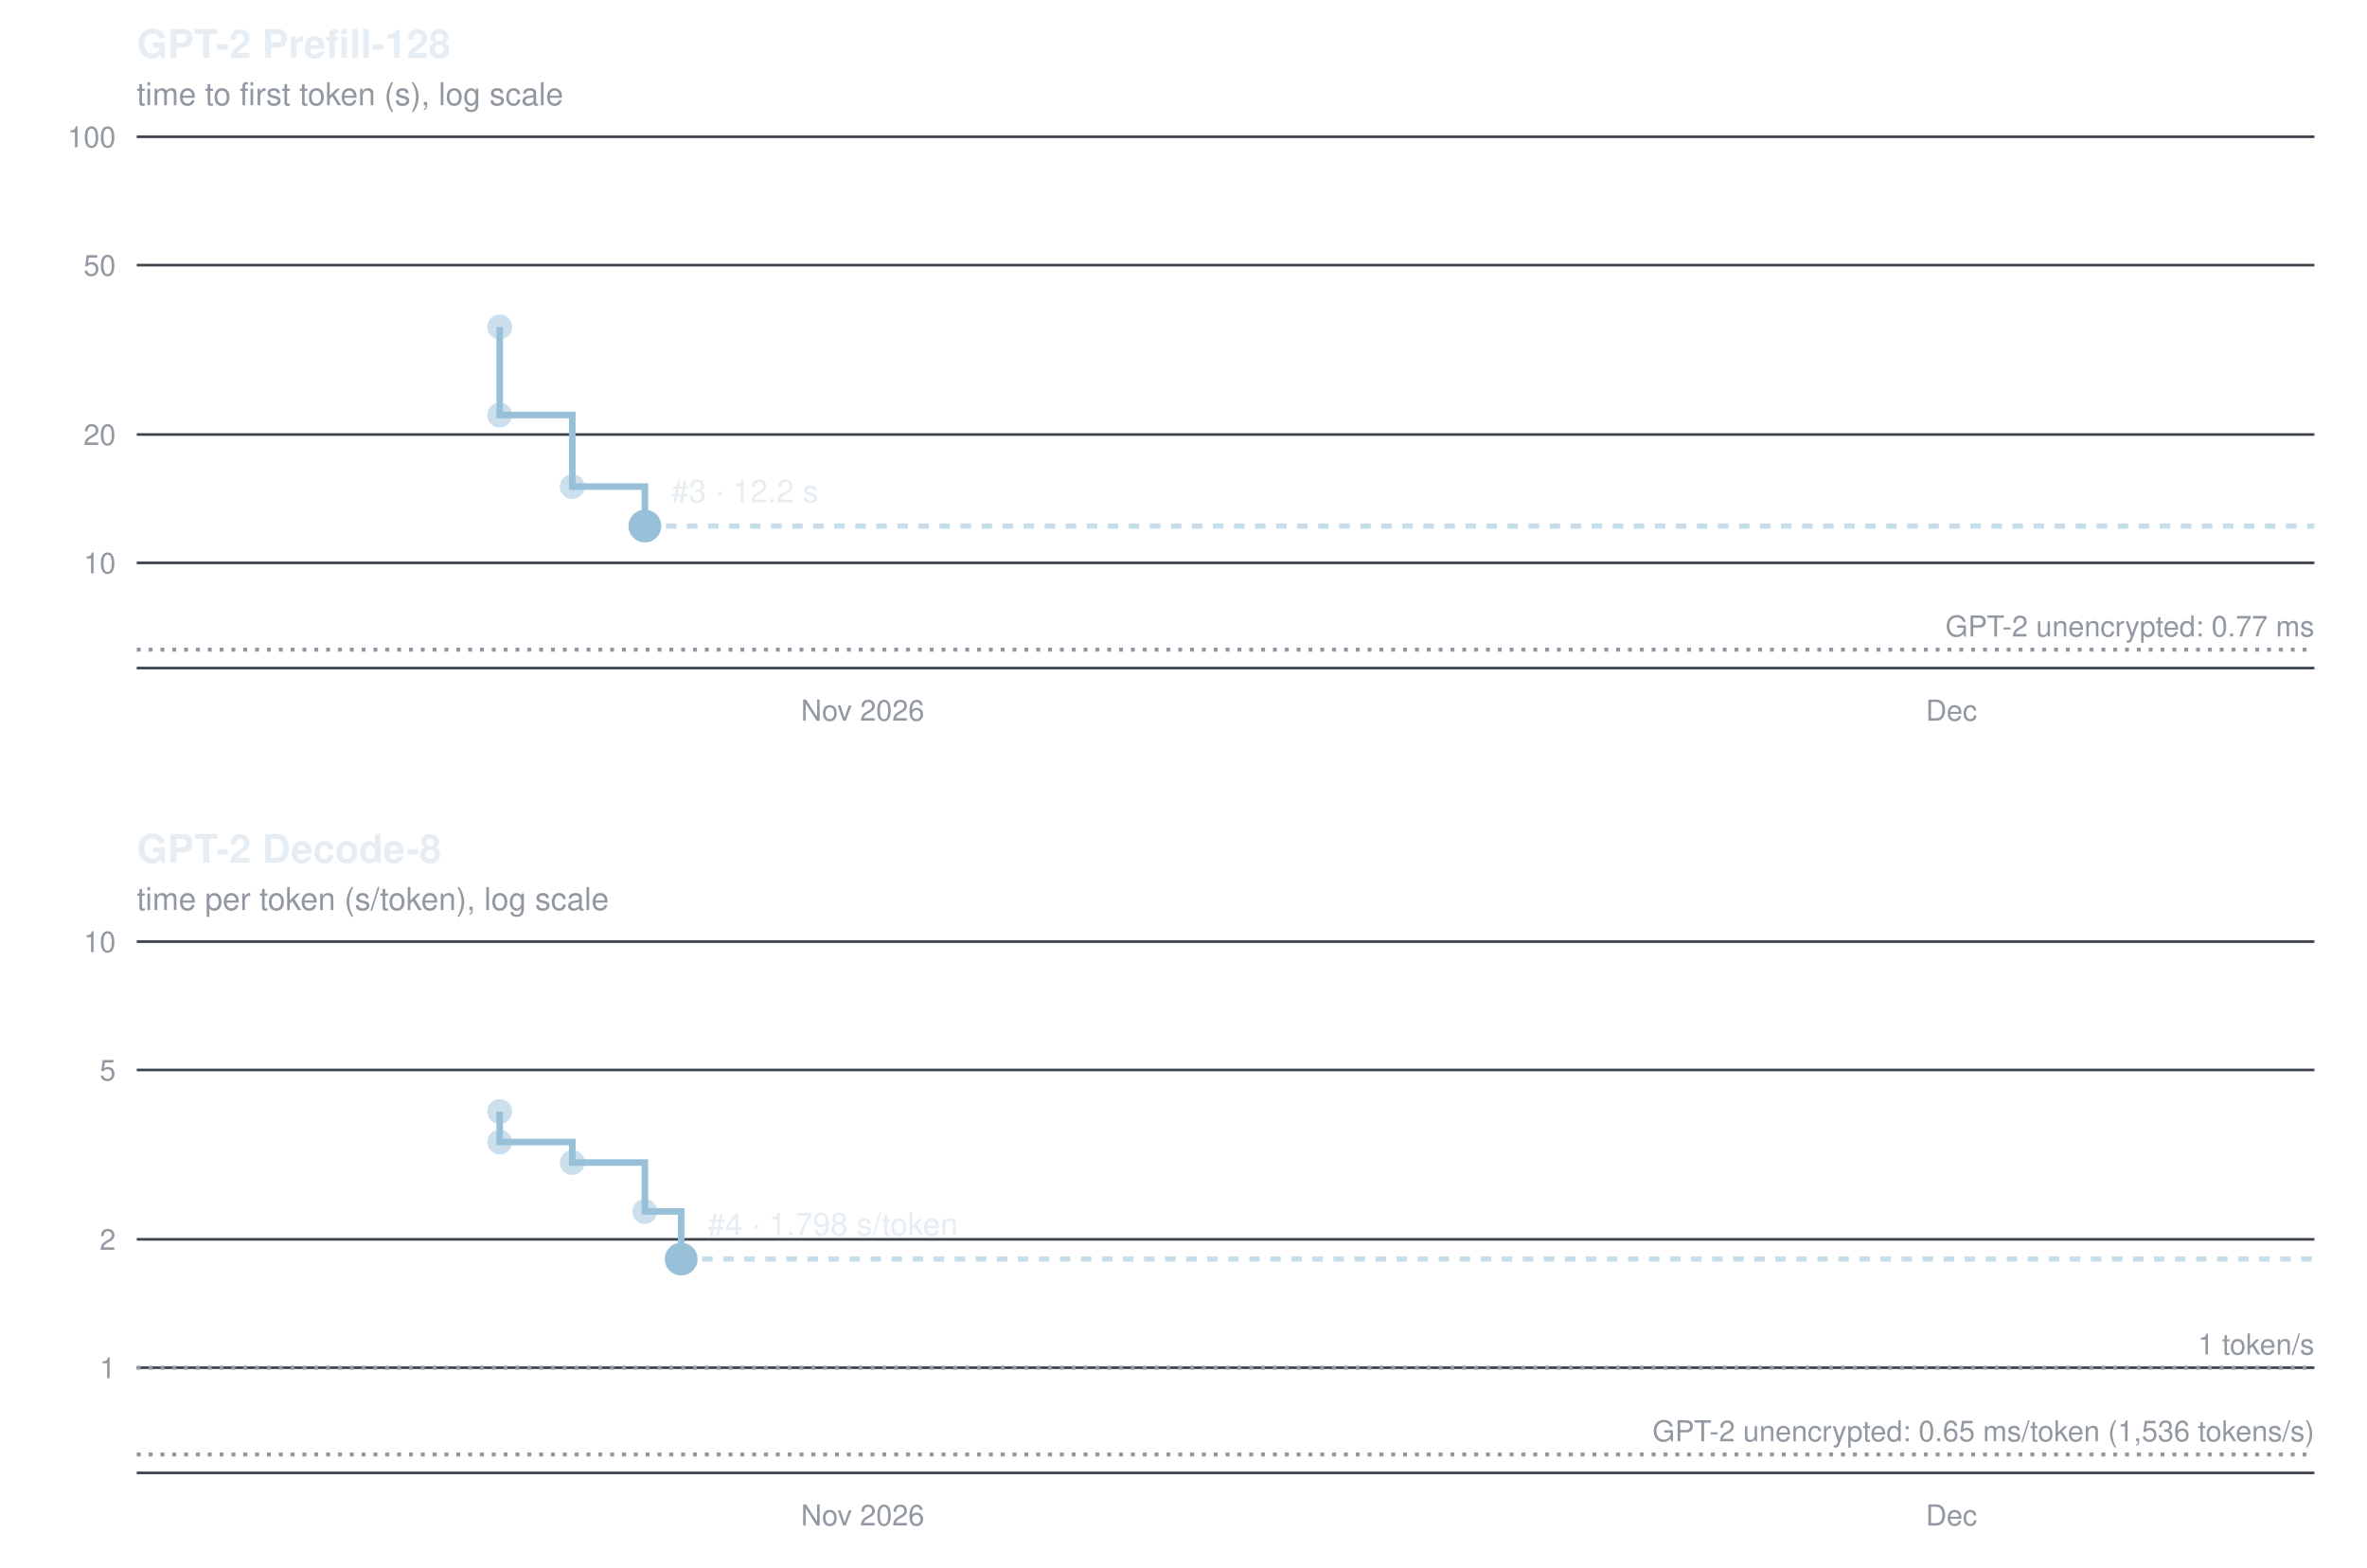
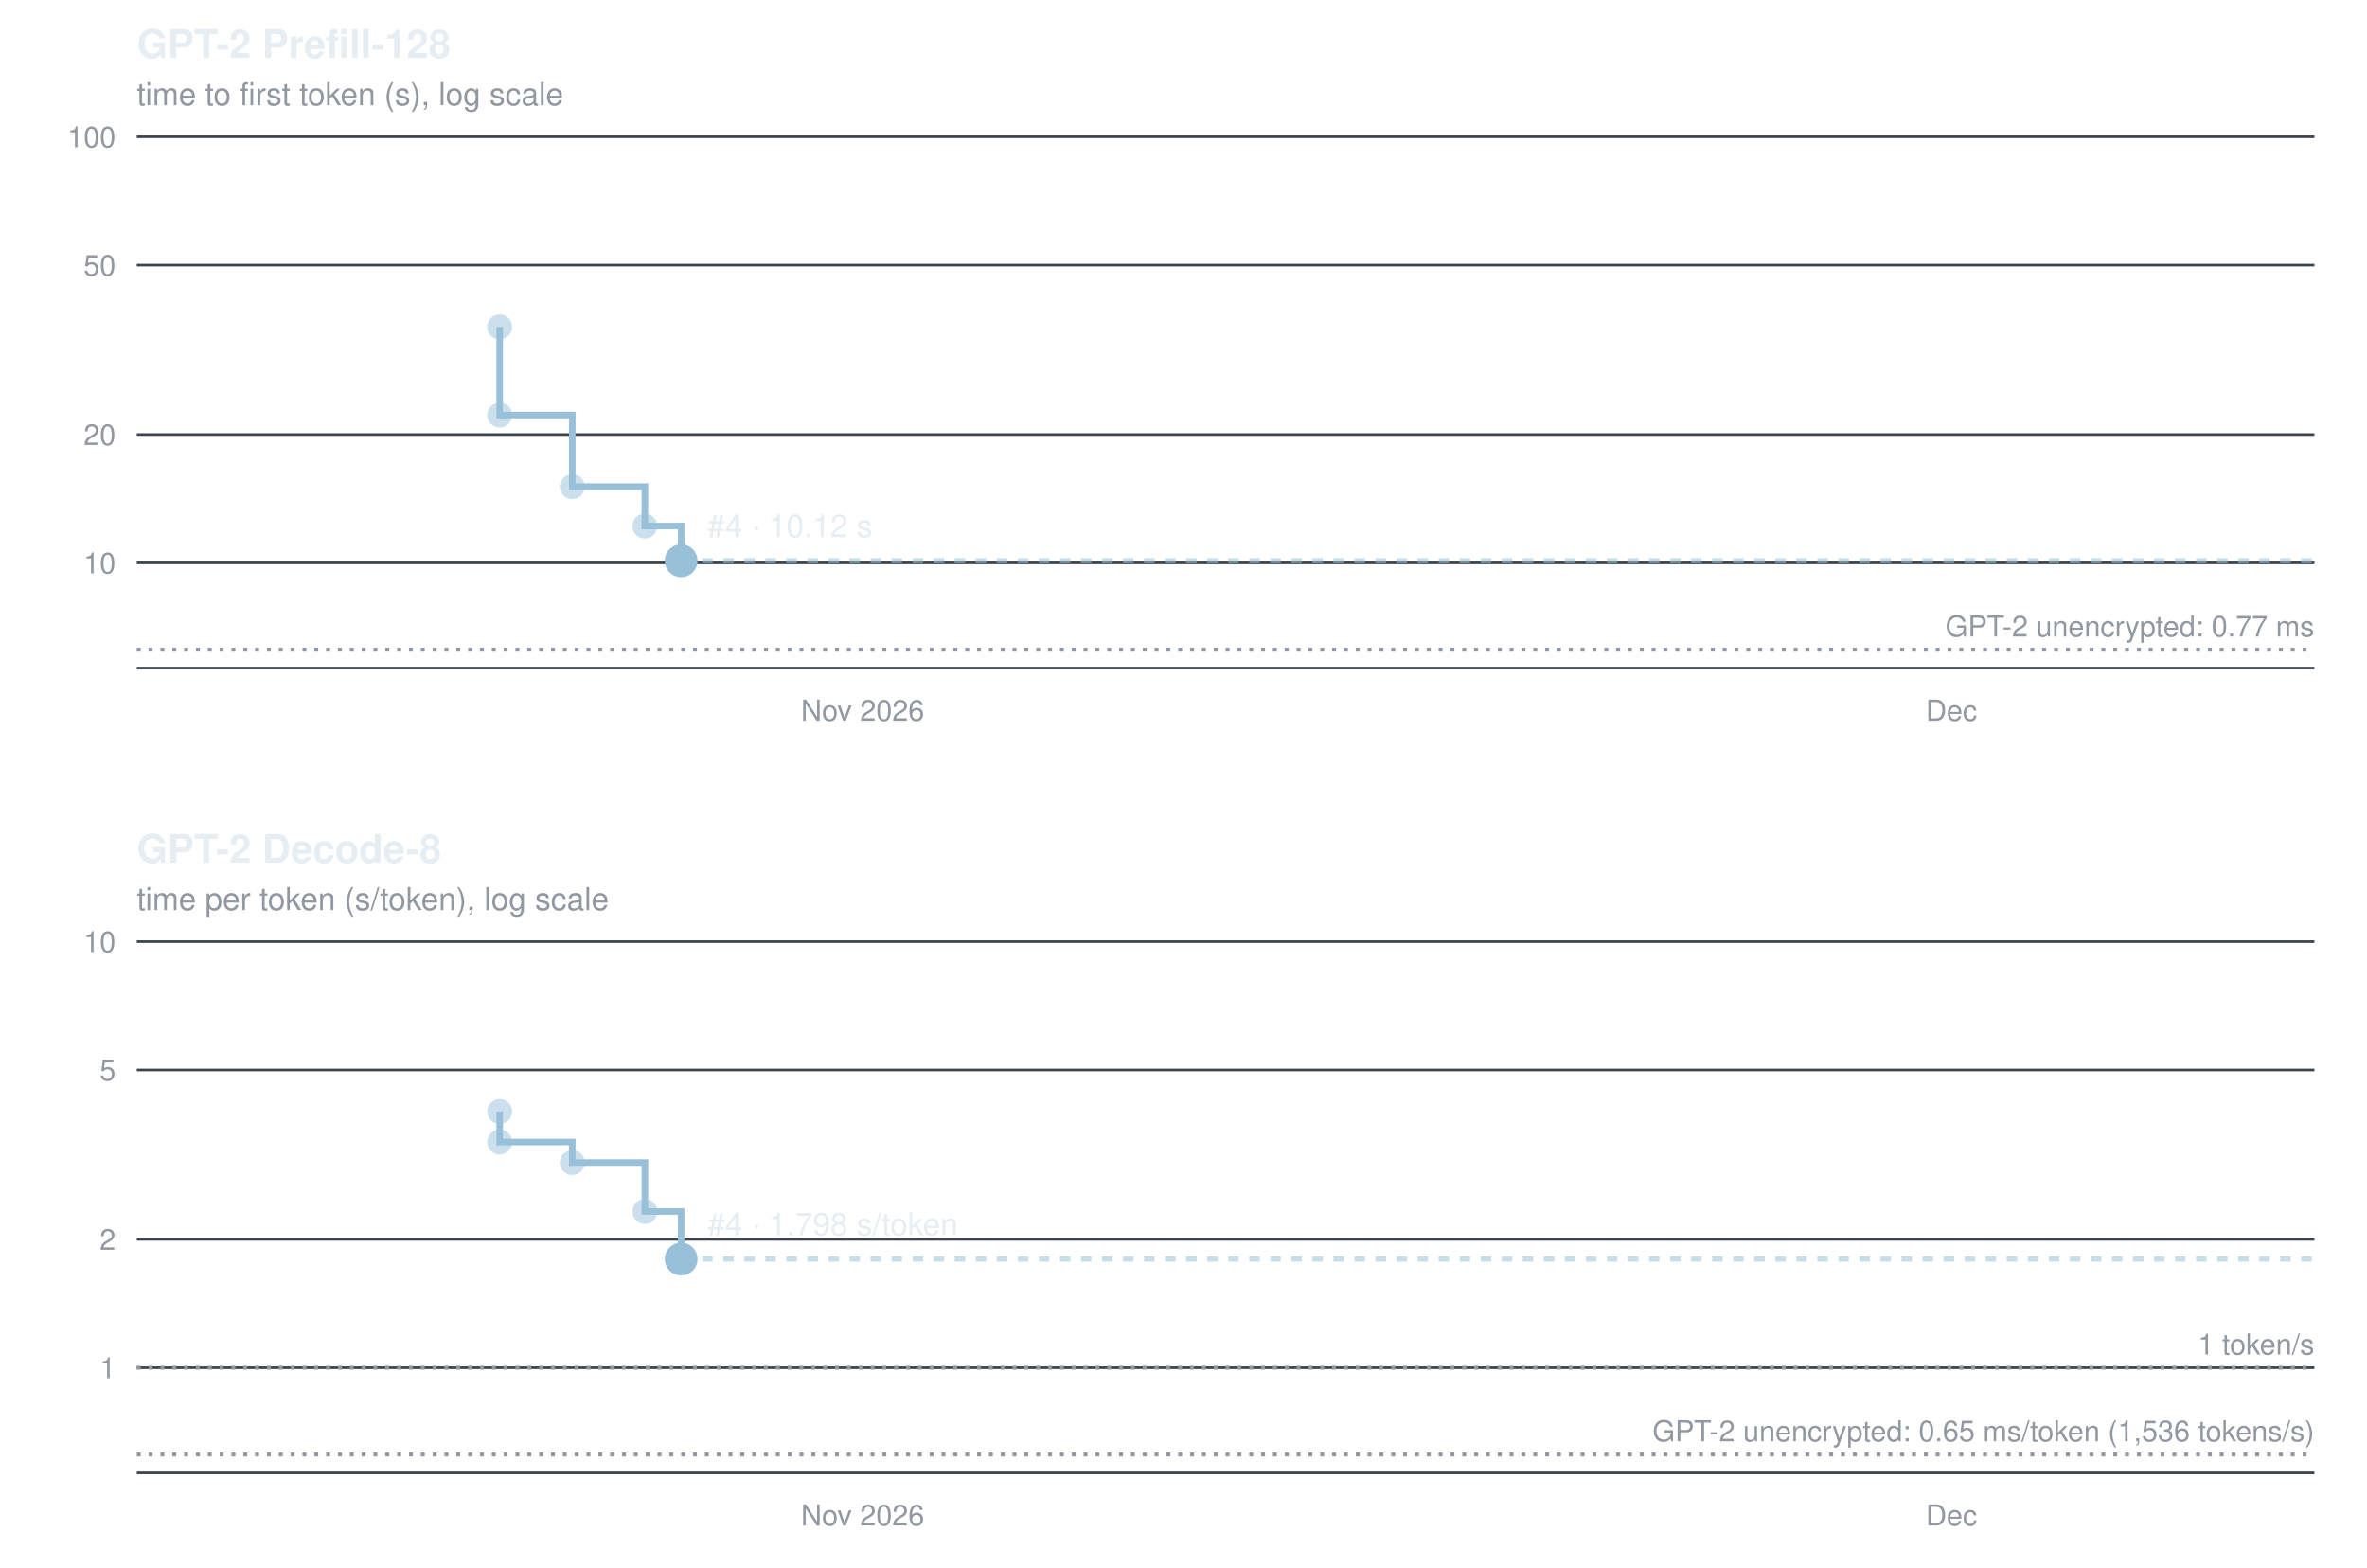
<svg xmlns="http://www.w3.org/2000/svg" viewBox="0 0 900 596" width="900" height="596" font-family="-apple-system,BlinkMacSystemFont,'Segoe UI',Helvetica,Arial,sans-serif" role="img" aria-label="Record progression of both tracks">
  <text fill="#e6edf3" x="52" y="22" font-size="15" font-weight="600">GPT-2 Prefill-128</text>
  <text fill="#9198a1" x="52" y="40" font-size="12">time to first token (s), log scale</text>
  <line stroke="#3d444d" stroke-width="1" x1="52" x2="880" y1="214.0" y2="214.0" />
  <text fill="#9198a1" x="44" y="218.0" font-size="11" text-anchor="end">10</text>
  <line stroke="#3d444d" stroke-width="1" x1="52" x2="880" y1="165.2" y2="165.2" />
  <text fill="#9198a1" x="44" y="169.2" font-size="11" text-anchor="end">20</text>
  <line stroke="#3d444d" stroke-width="1" x1="52" x2="880" y1="100.8" y2="100.8" />
  <text fill="#9198a1" x="44" y="104.8" font-size="11" text-anchor="end">50</text>
  <line stroke="#3d444d" stroke-width="1" x1="52" x2="880" y1="52.0" y2="52.0" />
  <text fill="#9198a1" x="44" y="56.0" font-size="11" text-anchor="end">100</text>
  <text fill="#9198a1" x="328.0" y="274" font-size="11" text-anchor="middle">Nov 2026</text>
  <text fill="#9198a1" x="742.0" y="274" font-size="11" text-anchor="middle">Dec</text>
  <line stroke="#3d444d" stroke-width="1" x1="52" x2="880" y1="254" y2="254" />
  <line stroke="#9198a1" stroke-width="1.5" stroke-dasharray="1.5 3" x1="52" x2="880" y1="247.0" y2="247.0" />
  <text fill="#9198a1" x="880" y="242.0" font-size="11" text-anchor="end">GPT-2 unencrypted: 0.77 ms</text>
-   <path fill="none" stroke="#98c1d9" stroke-width="2.5" d="M190.0,124.3H190.0V157.8H217.6V185.0H245.2V200.0" />
-   <path fill="none" stroke="#98c1d9" stroke-width="2" stroke-dasharray="4 4" opacity="0.55" d="M245.2,200.0H880" />
+   <path fill="none" stroke="#98c1d9" stroke-width="2.5" d="M190.0,124.3H190.0V157.8H217.6V185.0H245.2V200.0H259.0V213.2" />
+   <path fill="none" stroke="#98c1d9" stroke-width="2" stroke-dasharray="4 4" opacity="0.55" d="M259.0,213.2H880" />
  <circle fill="#98c1d9" stroke="#98c1d9" stroke-width="2.5" cx="190.0" cy="124.3" r="3.5" opacity="0.5" tabindex="0" data-tip="{&quot;title&quot;: &quot;#0 Perseus (FIDESlib)&quot;, &quot;value&quot;: &quot;35.78 s&quot;, &quot;date&quot;: &quot;2026-10-22&quot;, &quot;by&quot;: &quot;@alexzilligmm, @Davide-F5-Marincione&quot;}" />
  <circle fill="#98c1d9" stroke="#98c1d9" stroke-width="2.5" cx="190.0" cy="157.8" r="3.5" opacity="0.5" tabindex="0" data-tip="{&quot;title&quot;: &quot;#1 Perseus on perseus-core&quot;, &quot;value&quot;: &quot;22.22 s&quot;, &quot;date&quot;: &quot;2026-10-22&quot;, &quot;by&quot;: &quot;@alexzilligmm, @Davide-F5-Marincione&quot;}" />
  <circle fill="#98c1d9" stroke="#98c1d9" stroke-width="2.5" cx="217.6" cy="185.0" r="3.5" opacity="0.5" tabindex="0" data-tip="{&quot;title&quot;: &quot;#2 PackedPrefill&quot;, &quot;value&quot;: &quot;15.11 s&quot;, &quot;date&quot;: &quot;2026-10-24&quot;, &quot;by&quot;: &quot;@erodola&quot;}" />
-   <circle fill="#98c1d9" stroke="#98c1d9" stroke-width="2.5" cx="245.2" cy="200.0" r="5" tabindex="0" data-tip="{&quot;title&quot;: &quot;#3 BabyStepPrefill&quot;, &quot;value&quot;: &quot;12.2 s&quot;, &quot;date&quot;: &quot;2026-10-26&quot;, &quot;by&quot;: &quot;@erodola&quot;}" />
-   <text fill="#e6edf3" x="255.2" y="191.0" font-size="12">#3 · 12.2 s</text>
+   <circle fill="#98c1d9" stroke="#98c1d9" stroke-width="2.5" cx="245.2" cy="200.0" r="3.5" opacity="0.5" tabindex="0" data-tip="{&quot;title&quot;: &quot;#3 BabyStepPrefill&quot;, &quot;value&quot;: &quot;12.2 s&quot;, &quot;date&quot;: &quot;2026-10-26&quot;, &quot;by&quot;: &quot;@erodola&quot;}" />
+   <circle fill="#98c1d9" stroke="#98c1d9" stroke-width="2.5" cx="259.0" cy="213.2" r="5" tabindex="0" data-tip="{&quot;title&quot;: &quot;#4 LeanChainPrefill&quot;, &quot;value&quot;: &quot;10.12 s&quot;, &quot;date&quot;: &quot;2026-10-27&quot;, &quot;by&quot;: &quot;@erodola&quot;}" />
+   <text fill="#e6edf3" x="269.0" y="204.2" font-size="12">#4 · 10.12 s</text>
  <text fill="#e6edf3" x="52" y="328" font-size="15" font-weight="600">GPT-2 Decode-8</text>
  <text fill="#9198a1" x="52" y="346" font-size="12">time per token (s/token), log scale</text>
  <line stroke="#3d444d" stroke-width="1" x1="52" x2="880" y1="520.0" y2="520.0" />
  <text fill="#9198a1" x="44" y="524.0" font-size="11" text-anchor="end">1</text>
  <line stroke="#3d444d" stroke-width="1" x1="52" x2="880" y1="471.2" y2="471.2" />
  <text fill="#9198a1" x="44" y="475.2" font-size="11" text-anchor="end">2</text>
  <line stroke="#3d444d" stroke-width="1" x1="52" x2="880" y1="406.8" y2="406.8" />
  <text fill="#9198a1" x="44" y="410.8" font-size="11" text-anchor="end">5</text>
  <line stroke="#3d444d" stroke-width="1" x1="52" x2="880" y1="358.0" y2="358.0" />
  <text fill="#9198a1" x="44" y="362.0" font-size="11" text-anchor="end">10</text>
  <text fill="#9198a1" x="328.0" y="580" font-size="11" text-anchor="middle">Nov 2026</text>
  <text fill="#9198a1" x="742.0" y="580" font-size="11" text-anchor="middle">Dec</text>
  <line stroke="#3d444d" stroke-width="1" x1="52" x2="880" y1="560" y2="560" />
  <line stroke="#9198a1" stroke-width="1.5" stroke-dasharray="1.5 3" x1="52" x2="880" y1="520.0" y2="520.0" />
  <text fill="#9198a1" x="880" y="515.0" font-size="11" text-anchor="end">1 token/s</text>
  <line stroke="#9198a1" stroke-width="1.5" stroke-dasharray="1.5 3" x1="52" x2="880" y1="553.0" y2="553.0" />
  <text fill="#9198a1" x="880" y="548.0" font-size="11" text-anchor="end">GPT-2 unencrypted: 0.65 ms/token (1,536 tokens/s)</text>
  <path fill="none" stroke="#98c1d9" stroke-width="2.5" d="M190.0,422.6H190.0V434.2H217.6V442.0H245.2V460.6H259.0V478.7" />
  <path fill="none" stroke="#98c1d9" stroke-width="2" stroke-dasharray="4 4" opacity="0.55" d="M259.0,478.7H880" />
  <circle fill="#98c1d9" stroke="#98c1d9" stroke-width="2.5" cx="190.0" cy="422.6" r="3.5" opacity="0.5" tabindex="0" data-tip="{&quot;title&quot;: &quot;#0 Perseus (FIDESlib)&quot;, &quot;value&quot;: &quot;3.993 s/token&quot;, &quot;date&quot;: &quot;2026-10-22&quot;, &quot;by&quot;: &quot;@alexzilligmm, @Davide-F5-Marincione&quot;}" />
  <circle fill="#98c1d9" stroke="#98c1d9" stroke-width="2.5" cx="190.0" cy="434.2" r="3.5" opacity="0.5" tabindex="0" data-tip="{&quot;title&quot;: &quot;#1 Perseus on perseus-core&quot;, &quot;value&quot;: &quot;3.384 s/token&quot;, &quot;date&quot;: &quot;2026-10-22&quot;, &quot;by&quot;: &quot;@alexzilligmm, @Davide-F5-Marincione&quot;}" />
  <circle fill="#98c1d9" stroke="#98c1d9" stroke-width="2.5" cx="217.6" cy="442.0" r="3.5" opacity="0.5" tabindex="0" data-tip="{&quot;title&quot;: &quot;#2 FusedUnits&quot;, &quot;value&quot;: &quot;3.031 s/token&quot;, &quot;date&quot;: &quot;2026-10-24&quot;, &quot;by&quot;: &quot;@erodola&quot;}" />
  <circle fill="#98c1d9" stroke="#98c1d9" stroke-width="2.5" cx="245.2" cy="460.6" r="3.5" opacity="0.5" tabindex="0" data-tip="{&quot;title&quot;: &quot;#3 FittedDecode&quot;, &quot;value&quot;: &quot;2.325 s/token&quot;, &quot;date&quot;: &quot;2026-10-26&quot;, &quot;by&quot;: &quot;@erodola&quot;}" />
  <circle fill="#98c1d9" stroke="#98c1d9" stroke-width="2.5" cx="259.0" cy="478.7" r="5" tabindex="0" data-tip="{&quot;title&quot;: &quot;#4 LeanChainDecode&quot;, &quot;value&quot;: &quot;1.798 s/token&quot;, &quot;date&quot;: &quot;2026-10-27&quot;, &quot;by&quot;: &quot;@erodola&quot;}" />
  <text fill="#e6edf3" x="269.0" y="469.7" font-size="12">#4 · 1.798 s/token</text>
</svg>
